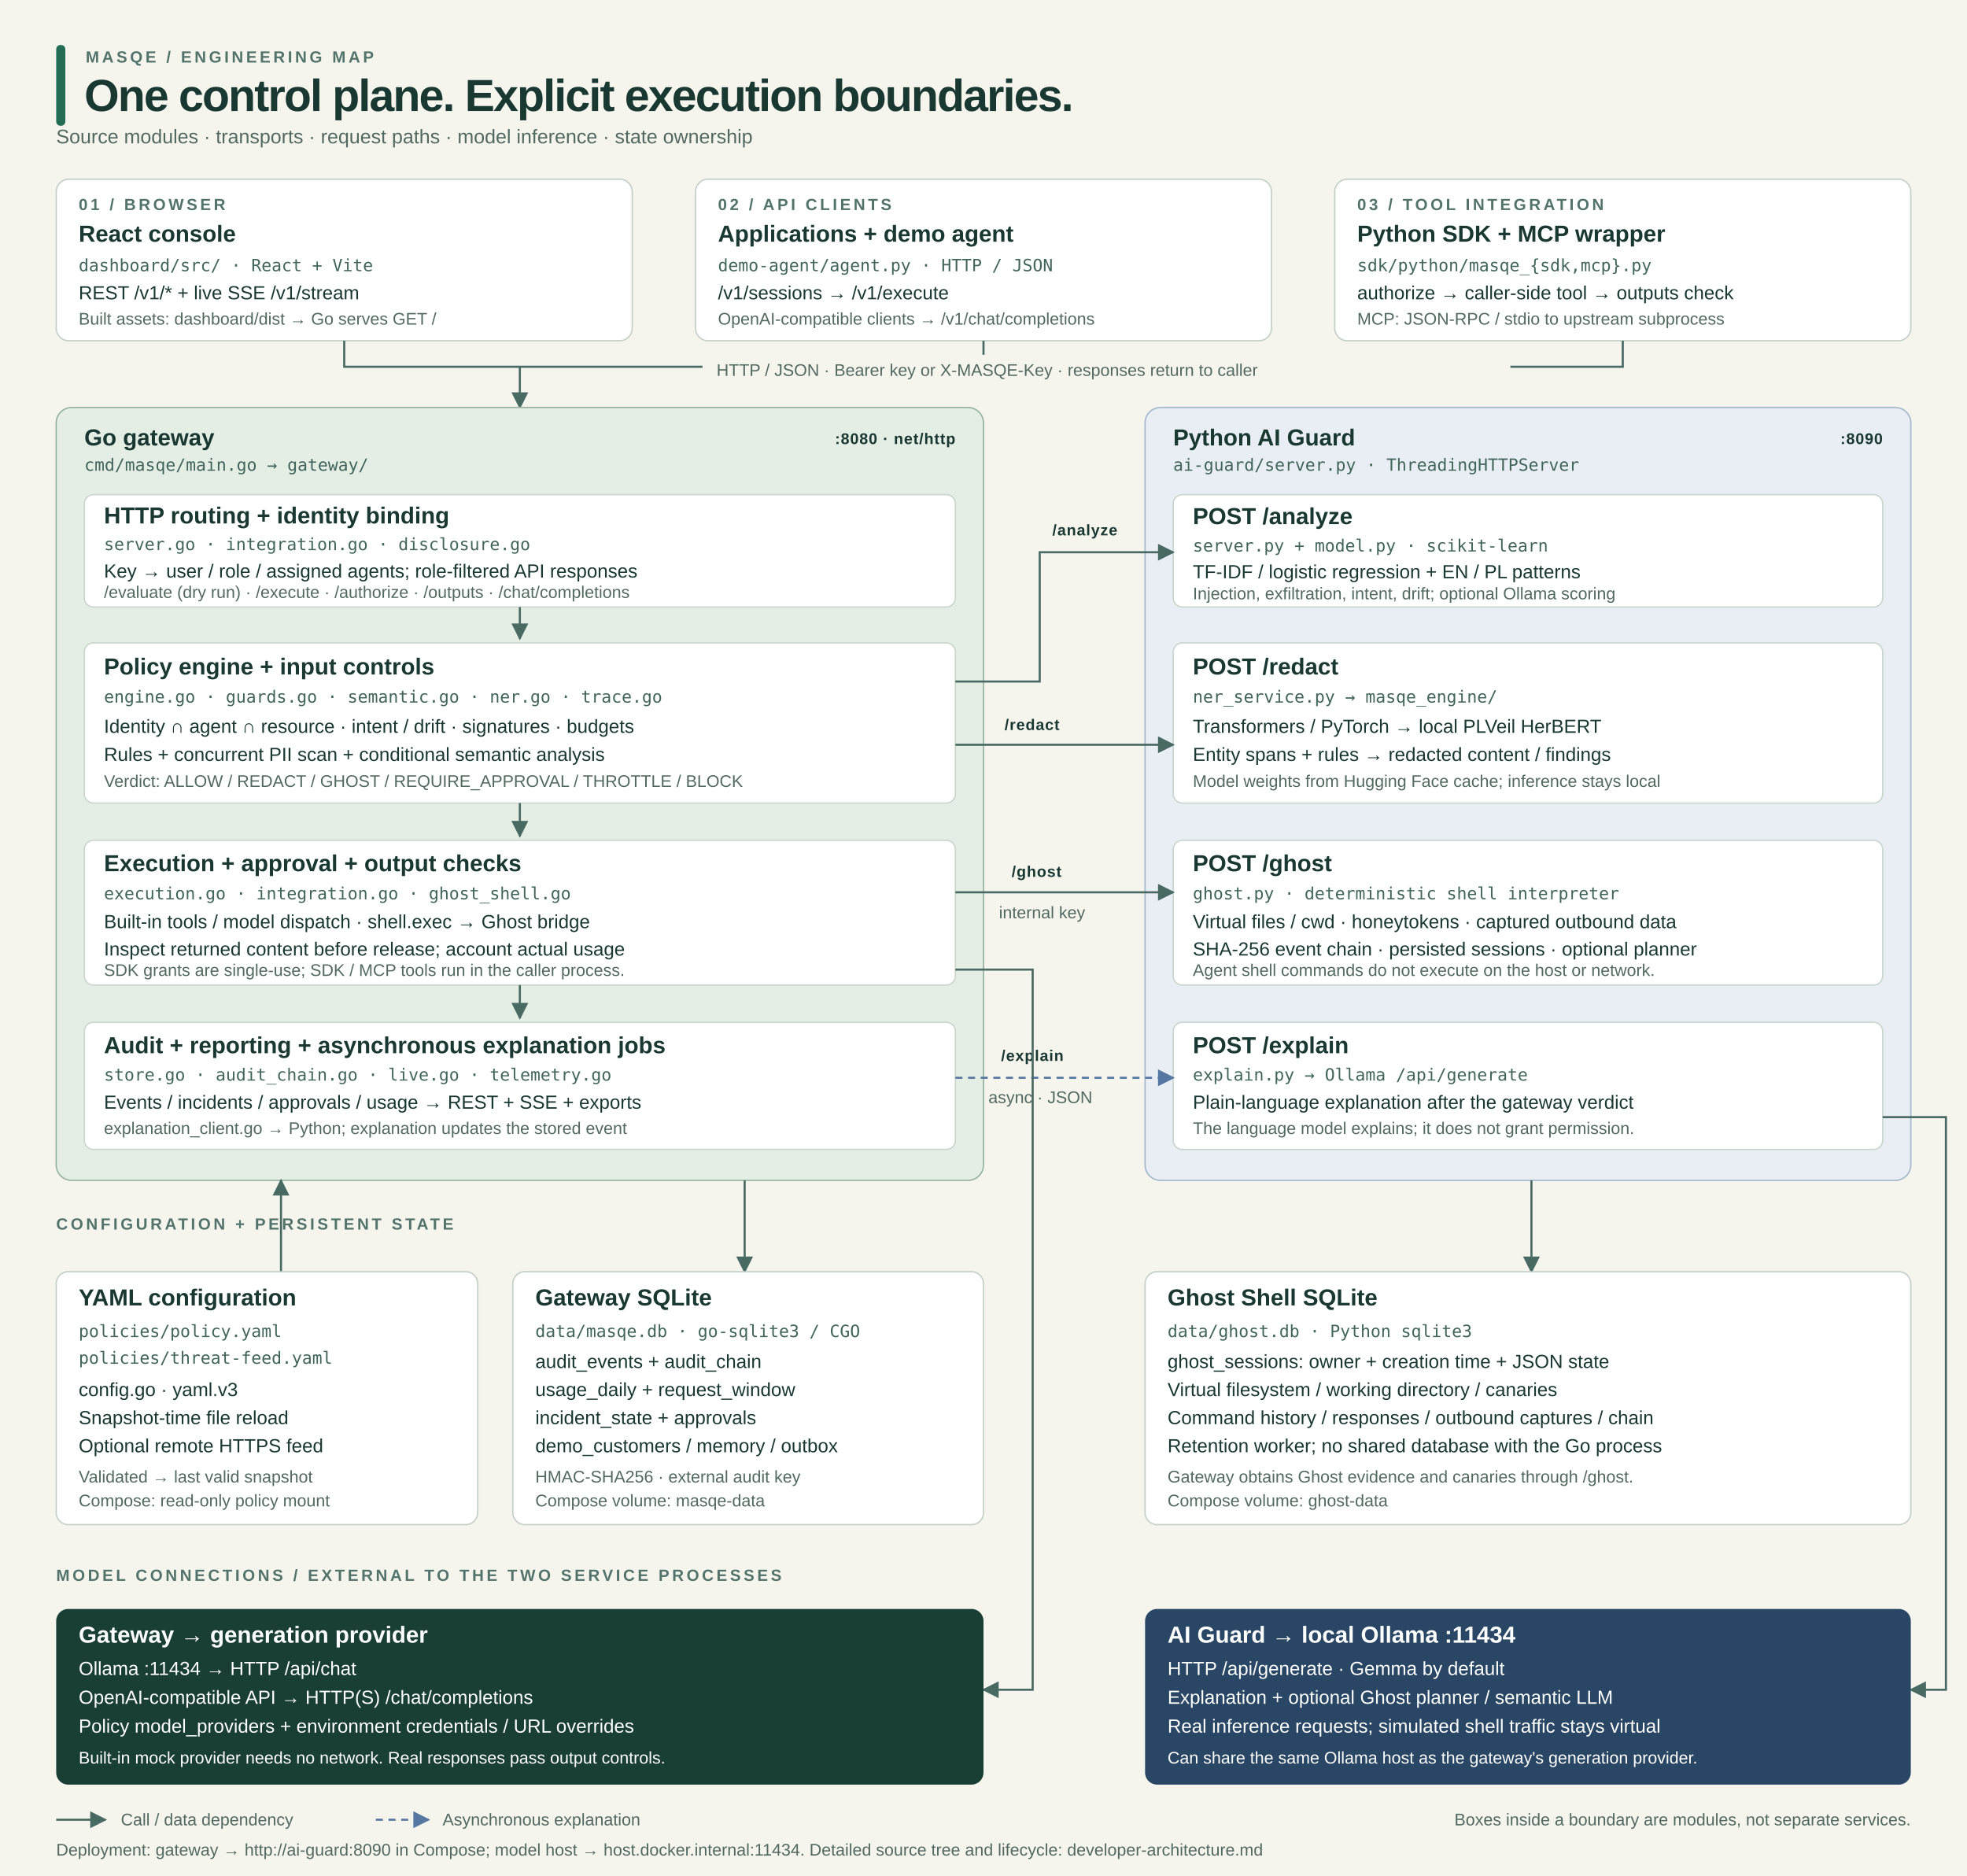
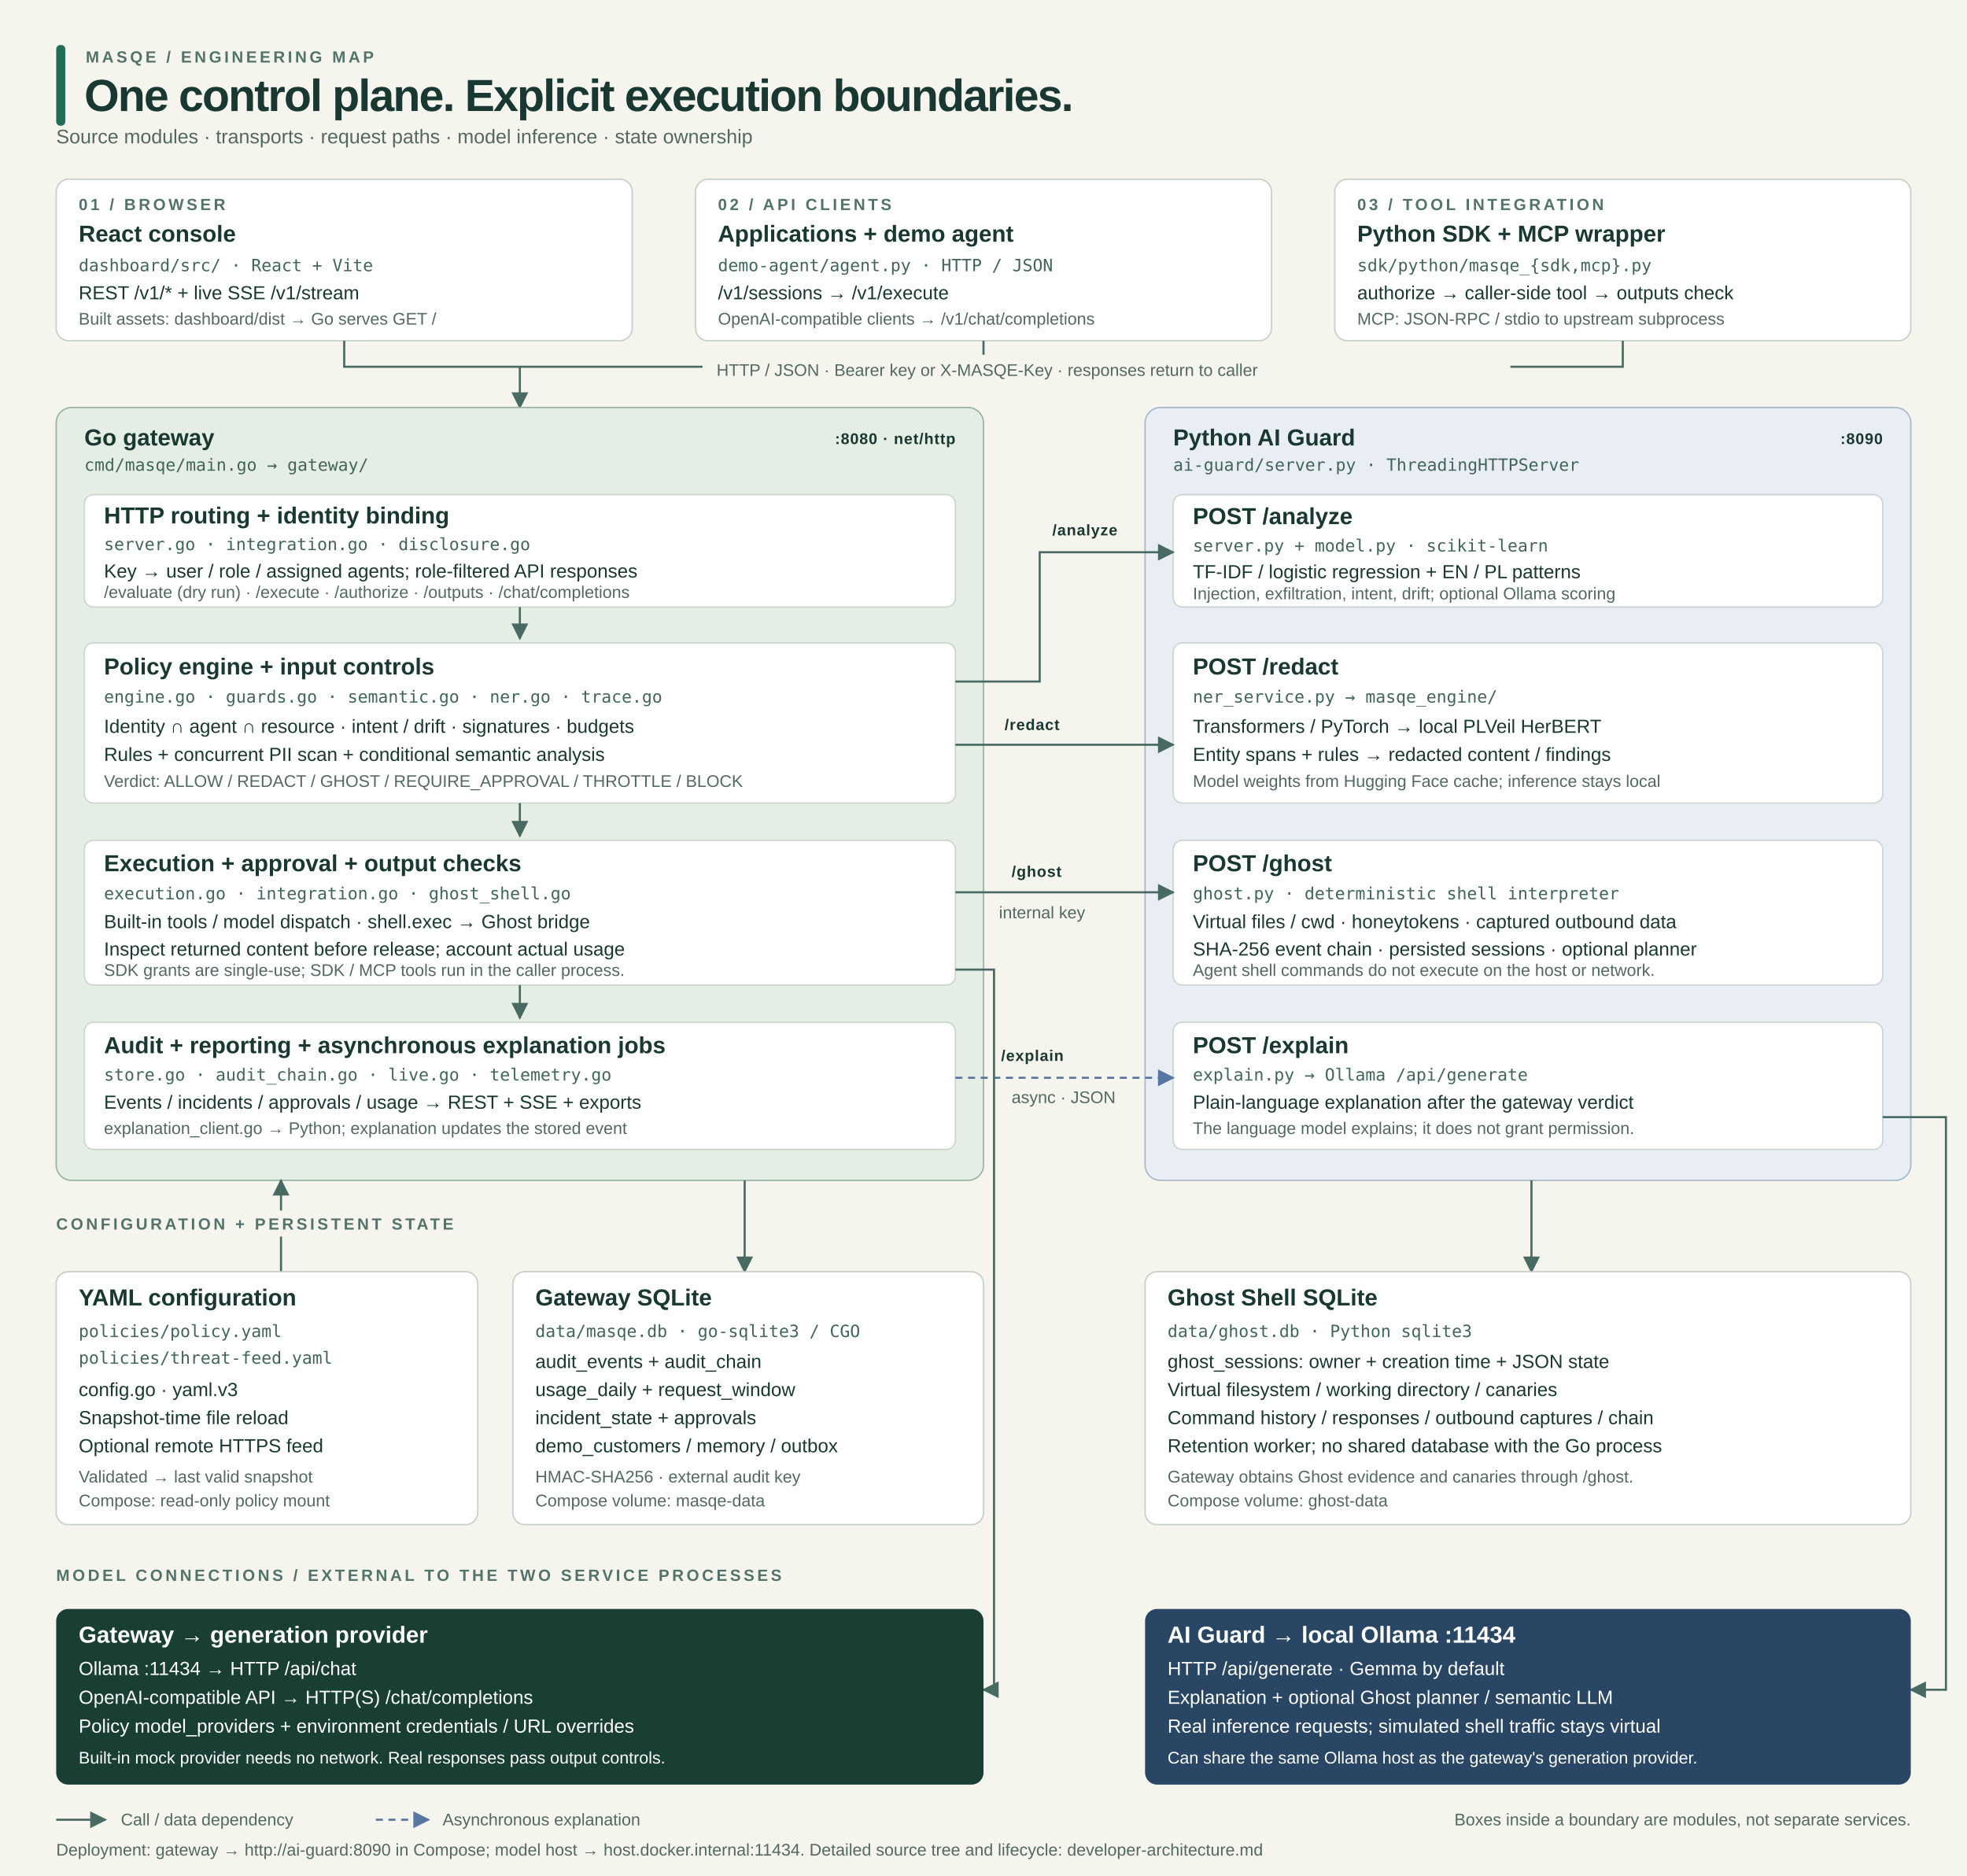
<svg xmlns="http://www.w3.org/2000/svg" width="2800" height="2670" viewBox="0 0 2800 2670">
  <defs>
    <marker id="arrow" viewBox="0 0 10 10" refX="9" refY="5" markerWidth="8" markerHeight="8" orient="auto-start-reverse">
      <path d="M0 0L10 5L0 10Z" fill="#496963" />
    </marker>
    <marker id="blueArrow" viewBox="0 0 10 10" refX="9" refY="5" markerWidth="8" markerHeight="8" orient="auto-start-reverse">
      <path d="M0 0L10 5L0 10Z" fill="#5677a1" />
    </marker>
    <style>
      text { font-family: Arial, Helvetica, sans-serif; fill: #193831; }
      .eyebrow { font-size: 23px; font-weight: 700; letter-spacing: 4px; fill: #52736a; }
      .title { font-size: 64px; font-weight: 700; letter-spacing: -2px; }
      .subtitle { font-size: 28px; fill: #526960; }
      .heading { font-size: 33px; font-weight: 700; }
      .body { font-size: 27px; }
      .small { font-size: 24px; fill: #526960; }
      .mono { font-family: Menlo, Consolas, monospace; font-size: 24px; fill: #41655a; }
      .tag { font-size: 22px; font-weight: 700; letter-spacing: 1px; }
      .panel { fill: #ffffff; stroke: #c5d1c8; stroke-width: 2; }
      .module { fill: #ffffff; stroke: #cbd7ce; stroke-width: 2; }
      .edge { fill: none; stroke: #496963; stroke-width: 3; marker-end: url(#arrow); }
      .async { fill: none; stroke: #5677a1; stroke-width: 3; stroke-dasharray: 10 8; marker-end: url(#blueArrow); }
      .line { fill: none; stroke: #496963; stroke-width: 3; }
      .white { fill: #ffffff; }
    </style>
  </defs>
  <rect width="2800" height="2670" fill="#f5f5ee" />
  <rect x="80" y="64" width="13" height="115" rx="6" fill="#246d55" />
  <text x="122" y="89" class="eyebrow">MASQE / ENGINEERING MAP</text>
  <text x="120" y="158" class="title">One control plane. Explicit execution boundaries.</text>
  <text x="80" y="204" class="subtitle">Source modules · transports · request paths · model inference · state ownership</text>
  <rect x="80" y="255" width="820" height="230" rx="18" class="panel" />
  <text x="112" y="299" class="eyebrow">01 / BROWSER</text>
  <text x="112" y="344" class="heading">React console</text>
  <text x="112" y="386" class="mono">dashboard/src/ · React + Vite</text>
  <text x="112" y="426" class="body">REST /v1/* + live SSE /v1/stream</text>
  <text x="112" y="462" class="small">Built assets: dashboard/dist → Go serves GET /</text>
  <rect x="990" y="255" width="820" height="230" rx="18" class="panel" />
  <text x="1022" y="299" class="eyebrow">02 / API CLIENTS</text>
  <text x="1022" y="344" class="heading">Applications + demo agent</text>
  <text x="1022" y="386" class="mono">demo-agent/agent.py · HTTP / JSON</text>
  <text x="1022" y="426" class="body">/v1/sessions → /v1/execute</text>
  <text x="1022" y="462" class="small">OpenAI-compatible clients → /v1/chat/completions</text>
  <rect x="1900" y="255" width="820" height="230" rx="18" class="panel" />
  <text x="1932" y="299" class="eyebrow">03 / TOOL INTEGRATION</text>
  <text x="1932" y="344" class="heading">Python SDK + MCP wrapper</text>
  <text x="1932" y="386" class="mono">sdk/python/masqe_{sdk,mcp}.py</text>
  <text x="1932" y="426" class="body">authorize → caller-side tool → outputs check</text>
  <text x="1932" y="462" class="small">MCP: JSON-RPC / stdio to upstream subprocess</text>
  <path d="M490 485V522H2310V485" class="line" />
  <path d="M1400 485V522" class="line" />
  <path d="M740 522V580" class="edge" />
  <rect x="1000" y="505" width="1150" height="42" rx="12" fill="#f5f5ee" />
  <text x="1020" y="535" class="small">HTTP / JSON · Bearer key or X-MASQE-Key · responses return to caller</text>
  <rect x="80" y="580" width="1320" height="1100" rx="22" fill="#e5eee5" stroke="#9ab4a3" stroke-width="2" />
  <rect x="1630" y="580" width="1090" height="1100" rx="22" fill="#e9eef4" stroke="#a7b9cc" stroke-width="2" />
  <text x="120" y="634" class="heading">Go gateway</text>
  <text x="1360" y="632" text-anchor="end" class="tag">:8080 · net/http</text>
  <text x="120" y="670" class="mono">cmd/masqe/main.go → gateway/</text>
  <text x="1670" y="634" class="heading">Python AI Guard</text>
  <text x="2680" y="632" text-anchor="end" class="tag">:8090</text>
  <text x="1670" y="670" class="mono">ai-guard/server.py · ThreadingHTTPServer</text>
  <rect x="120" y="704" width="1240" height="160" rx="13" class="module" />
  <text x="148" y="745" class="heading">HTTP routing + identity binding</text>
  <text x="148" y="783" class="mono">server.go · integration.go · disclosure.go</text>
  <text x="148" y="822" class="body">Key → user / role / assigned agents; role-filtered API responses</text>
  <text x="148" y="851" class="small">/evaluate (dry run) · /execute · /authorize · /outputs · /chat/completions</text>
  <path d="M740 864V909" class="edge" />
  <rect x="120" y="915" width="1240" height="228" rx="13" class="module" />
  <text x="148" y="960" class="heading">Policy engine + input controls</text>
  <text x="148" y="1000" class="mono">engine.go · guards.go · semantic.go · ner.go · trace.go</text>
  <text x="148" y="1043" class="body">Identity ∩ agent ∩ resource · intent / drift · signatures · budgets</text>
  <text x="148" y="1083" class="body">Rules + concurrent PII scan + conditional semantic analysis</text>
  <text x="148" y="1120" class="small">Verdict: ALLOW / REDACT / GHOST / REQUIRE_APPROVAL / THROTTLE / BLOCK</text>
  <path d="M740 1143V1190" class="edge" />
  <rect x="120" y="1196" width="1240" height="206" rx="13" class="module" />
  <text x="148" y="1240" class="heading">Execution + approval + output checks</text>
  <text x="148" y="1280" class="mono">execution.go · integration.go · ghost_shell.go</text>
  <text x="148" y="1321" class="body">Built-in tools / model dispatch · shell.exec → Ghost bridge</text>
  <text x="148" y="1360" class="body">Inspect returned content before release; account actual usage</text>
  <text x="148" y="1389" class="small">SDK grants are single-use; SDK / MCP tools run in the caller process.</text>
  <path d="M740 1402V1449" class="edge" />
  <rect x="120" y="1455" width="1240" height="181" rx="13" class="module" />
  <text x="148" y="1499" class="heading">Audit + reporting + asynchronous explanation jobs</text>
  <text x="148" y="1538" class="mono">store.go · audit_chain.go · live.go · telemetry.go</text>
  <text x="148" y="1578" class="body">Events / incidents / approvals / usage → REST + SSE + exports</text>
  <text x="148" y="1614" class="small">explanation_client.go → Python; explanation updates the stored event</text>
  <rect x="1670" y="704" width="1010" height="160" rx="13" class="module" />
  <text x="1698" y="746" class="heading">POST /analyze</text>
  <text x="1698" y="785" class="mono">server.py + model.py · scikit-learn</text>
  <text x="1698" y="823" class="body">TF-IDF / logistic regression + EN / PL patterns</text>
  <text x="1698" y="853" class="small">Injection, exfiltration, intent, drift; optional Ollama scoring</text>
  <rect x="1670" y="915" width="1010" height="228" rx="13" class="module" />
  <text x="1698" y="960" class="heading">POST /redact</text>
  <text x="1698" y="1000" class="mono">ner_service.py → masqe_engine/</text>
  <text x="1698" y="1043" class="body">Transformers / PyTorch → local PLVeil HerBERT</text>
  <text x="1698" y="1083" class="body">Entity spans + rules → redacted content / findings</text>
  <text x="1698" y="1120" class="small">Model weights from Hugging Face cache; inference stays local</text>
  <rect x="1670" y="1196" width="1010" height="206" rx="13" class="module" />
  <text x="1698" y="1240" class="heading">POST /ghost</text>
  <text x="1698" y="1280" class="mono">ghost.py · deterministic shell interpreter</text>
  <text x="1698" y="1321" class="body">Virtual files / cwd · honeytokens · captured outbound data</text>
  <text x="1698" y="1360" class="body">SHA-256 event chain · persisted sessions · optional planner</text>
  <text x="1698" y="1389" class="small">Agent shell commands do not execute on the host or network.</text>
  <rect x="1670" y="1455" width="1010" height="181" rx="13" class="module" />
  <text x="1698" y="1499" class="heading">POST /explain</text>
  <text x="1698" y="1538" class="mono">explain.py → Ollama /api/generate</text>
  <text x="1698" y="1578" class="body">Plain-language explanation after the gateway verdict</text>
  <text x="1698" y="1614" class="small">The language model explains; it does not grant permission.</text>
  <path d="M1360 970H1480V786H1670" class="edge" />
  <text x="1498" y="762" class="tag">/analyze</text>
  <path d="M1360 1060H1670" class="edge" />
  <text x="1430" y="1039" class="tag">/redact</text>
  <path d="M1360 1270H1670" class="edge" />
  <text x="1440" y="1248" class="tag">/ghost</text>
  <text x="1422" y="1307" class="small">internal key</text>
  <path d="M1360 1534H1670" class="async" />
  <text x="1425" y="1510" class="tag">/explain</text>
-   <text x="1407" y="1570" class="small">async · JSON</text>
-   <text x="80" y="1750" class="eyebrow">CONFIGURATION + PERSISTENT STATE</text>
+   <text x="1440" y="1570" class="small">async · JSON</text>
  <path d="M400 1810V1680" class="edge" />
  <path d="M1060 1680V1810" class="edge" />
  <path d="M2180 1680V1810" class="edge" />
+   <rect x="80" y="1723" width="655" height="37" fill="#f5f5ee" />
+   <text x="80" y="1750" class="eyebrow">CONFIGURATION + PERSISTENT STATE</text>
  <rect x="80" y="1810" width="600" height="360" rx="17" class="panel" />
  <text x="112" y="1858" class="heading">YAML configuration</text>
  <text x="112" y="1903" class="mono">policies/policy.yaml</text>
  <text x="112" y="1941" class="mono">policies/threat-feed.yaml</text>
  <text x="112" y="1987" class="body">config.go · yaml.v3</text>
  <text x="112" y="2027" class="body">Snapshot-time file reload</text>
  <text x="112" y="2067" class="body">Optional remote HTTPS feed</text>
  <text x="112" y="2110" class="small">Validated → last valid snapshot</text>
  <text x="112" y="2144" class="small">Compose: read-only policy mount</text>
  <rect x="730" y="1810" width="670" height="360" rx="17" class="panel" />
  <text x="762" y="1858" class="heading">Gateway SQLite</text>
  <text x="762" y="1903" class="mono">data/masqe.db · go-sqlite3 / CGO</text>
  <text x="762" y="1947" class="body">audit_events + audit_chain</text>
  <text x="762" y="1987" class="body">usage_daily + request_window</text>
  <text x="762" y="2027" class="body">incident_state + approvals</text>
  <text x="762" y="2067" class="body">demo_customers / memory / outbox</text>
  <text x="762" y="2110" class="small">HMAC-SHA256 · external audit key</text>
  <text x="762" y="2144" class="small">Compose volume: masqe-data</text>
  <rect x="1630" y="1810" width="1090" height="360" rx="17" class="panel" />
  <text x="1662" y="1858" class="heading">Ghost Shell SQLite</text>
  <text x="1662" y="1903" class="mono">data/ghost.db · Python sqlite3</text>
  <text x="1662" y="1947" class="body">ghost_sessions: owner + creation time + JSON state</text>
  <text x="1662" y="1987" class="body">Virtual filesystem / working directory / canaries</text>
  <text x="1662" y="2027" class="body">Command history / responses / outbound captures / chain</text>
  <text x="1662" y="2067" class="body">Retention worker; no shared database with the Go process</text>
  <text x="1662" y="2110" class="small">Gateway obtains Ghost evidence and canaries through /ghost.</text>
  <text x="1662" y="2144" class="small">Compose volume: ghost-data</text>
-   <path d="M1360 1380H1470V2405H1400" class="edge" />
+   <path d="M1360 1380H1415V2405H1400" class="edge" />
  <path d="M2680 1590H2770V2405H2720" class="edge" />
  <text x="80" y="2250" class="eyebrow">MODEL CONNECTIONS / EXTERNAL TO THE TWO SERVICE PROCESSES</text>
  <rect x="80" y="2290" width="1320" height="250" rx="17" fill="#193f34" />
  <text x="112" y="2338" class="heading white">Gateway → generation provider</text>
  <text x="112" y="2384" class="body white">Ollama :11434 → HTTP /api/chat</text>
  <text x="112" y="2425" class="body white">OpenAI-compatible API → HTTP(S) /chat/completions</text>
  <text x="112" y="2466" class="body white">Policy model_providers + environment credentials / URL overrides</text>
  <text x="112" y="2510" class="small white">Built-in mock provider needs no network. Real responses pass output controls.</text>
  <rect x="1630" y="2290" width="1090" height="250" rx="17" fill="#294765" />
  <text x="1662" y="2338" class="heading white">AI Guard → local Ollama :11434</text>
  <text x="1662" y="2384" class="body white">HTTP /api/generate · Gemma by default</text>
  <text x="1662" y="2425" class="body white">Explanation + optional Ghost planner / semantic LLM</text>
  <text x="1662" y="2466" class="body white">Real inference requests; simulated shell traffic stays virtual</text>
  <text x="1662" y="2510" class="small white">Can share the same Ollama host as the gateway's generation provider.</text>
  <path d="M80 2590H150" class="edge" />
  <text x="172" y="2598" class="small">Call / data dependency</text>
  <path d="M535 2590H610" class="async" />
  <text x="630" y="2598" class="small">Asynchronous explanation</text>
  <text x="2720" y="2598" text-anchor="end" class="small">Boxes inside a boundary are modules, not separate services.</text>
  <text x="80" y="2641" class="small">Deployment: gateway → http://ai-guard:8090 in Compose; model host → host.docker.internal:11434. Detailed source tree and lifecycle: developer-architecture.md</text>
</svg>
